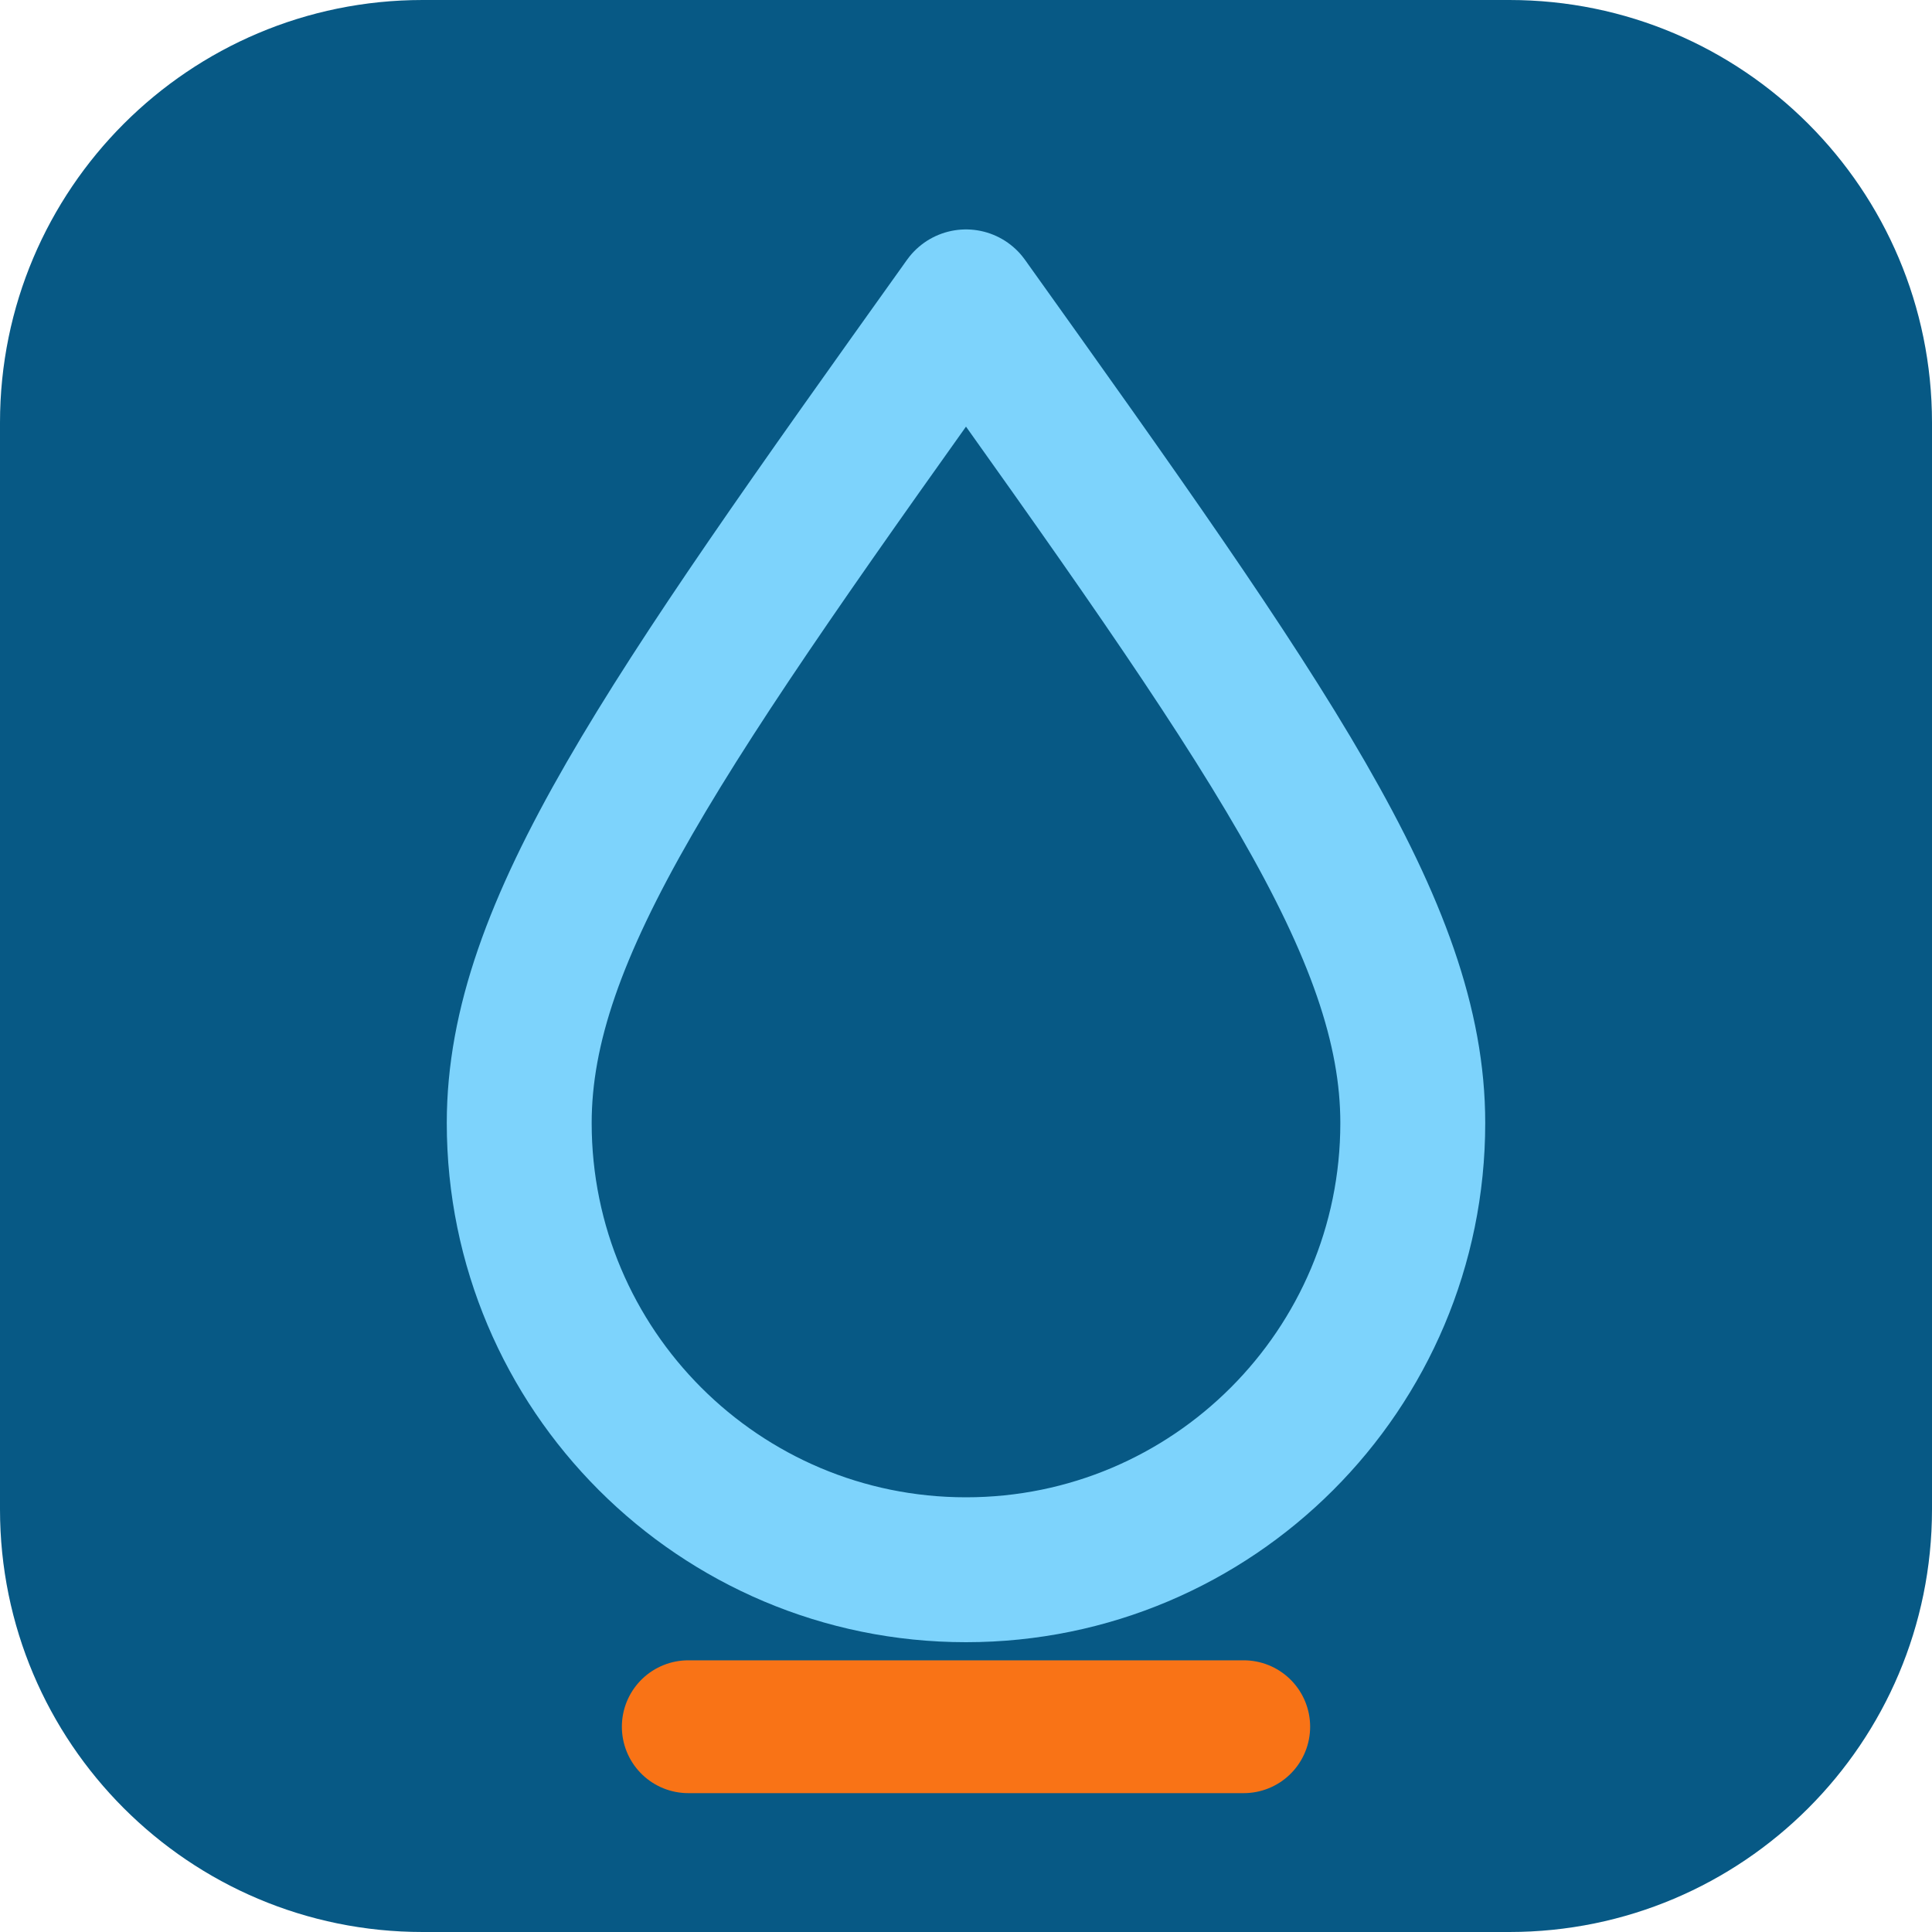
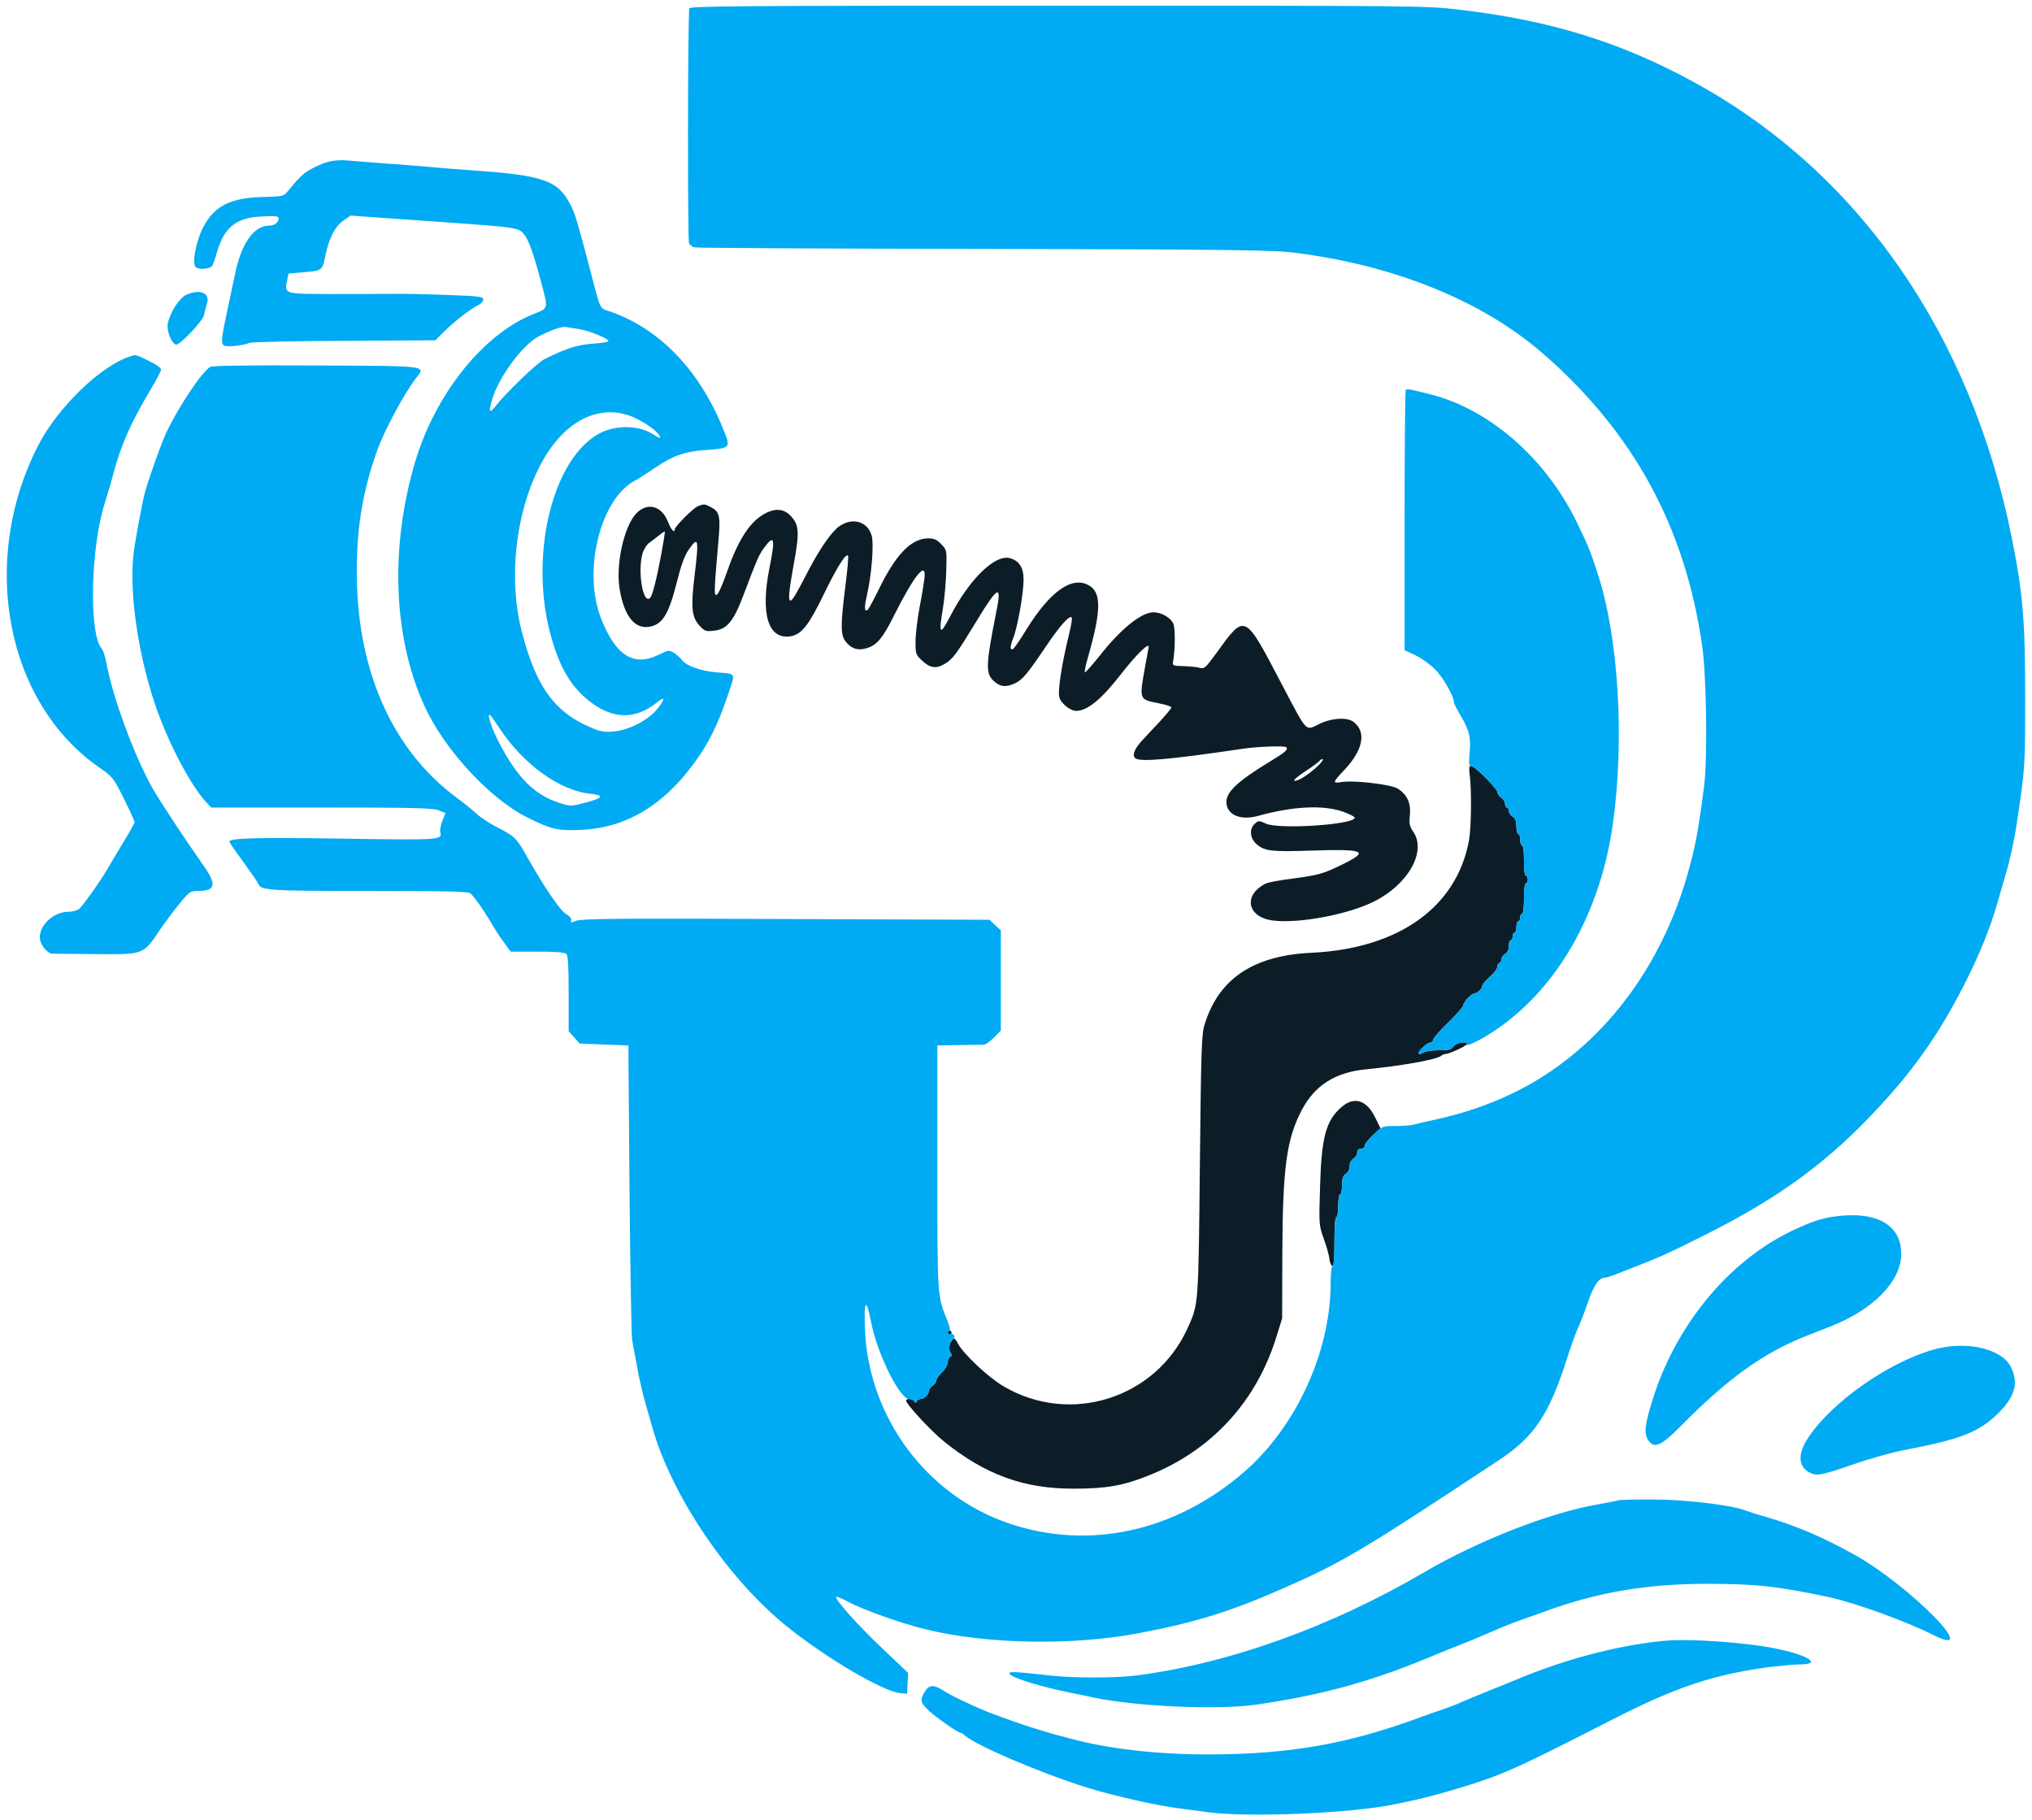
- <svg xmlns="http://www.w3.org/2000/svg" viewBox="0 0 32 32" role="img" aria-label="Dégorgement Richard">
-   <rect width="32" height="32" rx="7" fill="#075985" />
-   <path d="M16 5c5 7 7.4 10.4 7.4 13.6A7.4 7.4 0 0 1 16 26a7.4 7.4 0 0 1-7.4-7.4C8.6 15.4 11 12 16 5z" fill="none" stroke="#7dd3fc" stroke-width="2.4" stroke-linejoin="round" />
-   <path d="M11.4 28.6h9.2" fill="none" stroke="#f97316" stroke-width="2.2" stroke-linecap="round" />
+ <svg xmlns="http://www.w3.org/2000/svg" viewBox="0 0 10720 9600" role="img" aria-label="Déboucheur Richard en Bretagne">
+   <g transform="translate(0,9600) scale(1,-1)">
+     <path fill="#0d1d28" d="M3682 6930 c-24 -10 -122 -107 -122 -122 0 -23 -20 -3 -35 37 -33 86 -107 108 -167 48 -65 -66 -111 -270 -89 -401 23 -138 77 -209 152 -199 73 10 106 63 150 237 21 85 40 137 60 167 54 78 57 65 33 -137 -20 -163 -15 -216 27 -261 27 -29 33 -31 75 -26 69 7 103 48 154 182 76 200 82 215 111 255 54 74 60 51 29 -103 -50 -248 -7 -385 114 -363 56 11 94 60 172 221 70 144 116 217 128 204 3 -3 -3 -75 -14 -160 -26 -205 -26 -259 1 -293 30 -38 63 -49 109 -36 54 15 86 51 147 174 108 215 172 292 160 194 -3 -24 -14 -92 -26 -153 -11 -60 -21 -141 -21 -179 0 -66 1 -70 36 -102 41 -39 74 -43 120 -15 41 25 60 51 163 220 118 195 138 203 106 48 -54 -272 -56 -318 -14 -358 35 -33 66 -36 115 -13 39 19 64 49 162 194 74 110 126 168 136 152 3 -5 -3 -43 -13 -83 -37 -150 -61 -297 -53 -334 6 -33 57 -75 89 -75 60 0 135 62 238 195 77 99 147 168 145 143 0 -2 -7 -41 -16 -88 -35 -198 -38 -188 74 -211 34 -7 62 -16 62 -21 0 -4 -28 -38 -62 -75 -35 -37 -78 -83 -96 -103 -38 -41 -51 -78 -31 -91 30 -19 186 -5 564 51 81 12 222 17 231 8 11 -12 -6 -27 -89 -77 -165 -100 -227 -158 -227 -211 0 -68 73 -100 167 -74 185 51 342 59 449 22 35 -13 63 -27 61 -33 -12 -36 -399 -61 -468 -30 -37 17 -40 17 -59 0 -31 -28 -26 -78 10 -109 43 -36 79 -40 287 -33 281 9 308 -2 171 -70 -107 -53 -130 -59 -271 -78 -65 -8 -128 -20 -140 -26 -121 -62 -97 -178 39 -195 138 -17 397 32 534 101 179 90 277 263 206 367 -20 29 -23 44 -18 88 6 65 -15 110 -66 141 -39 22 -237 45 -299 33 -44 -8 -42 0 18 63 100 106 119 200 51 254 -34 27 -116 22 -182 -10 -75 -36 -60 -52 -195 204 -202 386 -194 382 -350 167 -55 -75 -62 -82 -85 -75 -14 4 -52 8 -85 9 -53 1 -60 3 -57 20 12 63 13 178 2 204 -13 31 -63 60 -104 60 -65 0 -173 -87 -286 -231 -40 -50 -74 -88 -77 -86 -2 3 4 36 15 74 73 253 74 351 3 387 -89 47 -203 -36 -327 -236 -31 -51 -62 -96 -68 -100 -18 -12 -19 10 -1 55 23 56 55 237 55 310 0 64 -24 100 -74 113 -78 19 -211 -111 -311 -303 -57 -110 -64 -102 -40 42 8 50 16 138 17 197 3 106 3 107 -26 137 -24 25 -38 31 -70 31 -89 -1 -169 -84 -258 -265 -27 -55 -53 -104 -58 -109 -20 -20 -22 7 -6 76 24 105 37 267 25 311 -21 76 -100 100 -171 51 -40 -28 -100 -114 -158 -224 -71 -137 -87 -164 -99 -168 -14 -5 -9 51 14 178 34 183 32 220 -14 269 -39 41 -90 42 -152 2 -71 -45 -132 -145 -188 -310 -20 -57 -42 -106 -50 -109 -15 -5 -14 20 9 283 12 133 7 156 -42 181 -31 16 -34 16 -66 4z m-192 -246 c-25 -136 -48 -226 -60 -238 -37 -37 -67 134 -41 232 7 24 22 49 37 59 14 10 37 28 52 40 15 12 28 20 29 19 2 -1 -6 -52 -17 -112z m3450 -1136 c-51 -44 -96 -71 -112 -66 -6 2 19 23 55 47 36 23 71 49 78 57 6 8 15 12 18 8 3 -3 -14 -24 -39 -46z M7754 5508 c10 -76 8 -273 -4 -340 -64 -353 -371 -572 -830 -594 -310 -14 -494 -139 -567 -385 -14 -46 -17 -154 -23 -739 -8 -744 -6 -727 -66 -859 -169 -369 -618 -510 -968 -305 -81 47 -214 172 -242 226 -18 35 -26 35 -41 2 -9 -20 -9 -30 0 -46 9 -16 9 -22 0 -25 -7 -3 -13 -16 -13 -29 0 -13 -13 -36 -30 -52 -16 -16 -30 -36 -30 -43 0 -8 -9 -21 -20 -29 -11 -8 -20 -20 -20 -28 0 -18 -25 -42 -43 -42 -9 0 -18 -6 -21 -12 -5 -10 -7 -10 -12 0 -6 13 -44 17 -44 4 0 -19 133 -162 200 -216 217 -175 422 -250 685 -249 173 0 262 16 396 70 333 133 570 392 675 738 l28 90 1 340 c2 455 22 605 102 758 69 132 177 200 338 216 194 19 377 52 399 72 6 5 15 9 22 9 19 0 114 44 114 53 0 17 -60 6 -72 -13 -11 -17 -24 -20 -76 -20 -34 0 -71 -5 -82 -12 -10 -7 -22 -10 -25 -6 -9 8 43 58 60 58 8 0 15 6 15 14 0 8 36 49 80 92 44 42 80 84 80 91 0 17 44 63 60 63 15 0 40 25 40 40 0 7 18 28 40 47 22 20 40 44 40 54 0 11 5 19 10 19 6 0 10 8 10 18 0 9 9 23 20 30 13 8 20 23 20 42 0 17 5 30 10 30 6 0 10 9 10 20 0 11 5 20 10 20 6 0 10 14 10 30 0 17 5 30 10 30 6 0 10 9 10 20 0 11 5 20 10 20 6 0 10 33 10 80 0 47 4 80 10 80 6 0 10 9 10 20 0 11 -4 20 -10 20 -6 0 -10 33 -10 80 0 47 -4 80 -10 80 -5 0 -10 14 -10 30 0 17 -4 30 -10 30 -5 0 -10 18 -10 40 0 29 -5 43 -20 52 -11 7 -20 21 -20 30 0 10 -4 18 -10 18 -5 0 -10 9 -10 20 0 11 -9 25 -20 32 -11 7 -20 20 -20 28 0 19 -120 140 -139 140 -11 0 -12 -12 -7 -52z M7075 3758 c-80 -70 -104 -159 -111 -421 -6 -195 -6 -199 19 -270 15 -40 28 -87 30 -106 2 -19 9 -37 15 -39 9 -3 12 30 12 127 0 81 4 131 10 131 6 0 10 27 10 60 0 33 4 60 10 60 6 0 10 21 10 48 0 36 5 50 20 60 12 7 20 23 20 40 0 16 8 32 20 40 11 7 20 21 20 32 0 13 7 20 20 20 12 0 20 7 20 16 0 9 19 33 41 54 l42 38 -27 55 c-45 95 -113 116 -181 55z M5000 2570 c0 -5 5 -10 10 -10 6 0 10 5 10 10 0 6 -4 10 -10 10 -5 0 -10 -4 -10 -10z" />
+     <path fill="#00abf3" d="M3637 9556 c-9 -22 -10 -1219 -2 -1239 4 -9 17 -19 29 -22 11 -3 701 -7 1531 -8 1310 -3 1527 -6 1635 -20 530 -67 990 -254 1310 -532 478 -416 751 -917 840 -1543 23 -161 29 -594 10 -739 -30 -238 -48 -329 -91 -478 -150 -516 -481 -929 -912 -1139 -133 -65 -277 -113 -432 -146 -33 -7 -73 -16 -89 -21 -16 -5 -62 -9 -102 -9 -72 0 -72 0 -118 -45 -25 -24 -46 -51 -46 -60 0 -8 -9 -15 -20 -15 -13 0 -20 -7 -20 -20 0 -11 -9 -25 -20 -32 -12 -8 -20 -24 -20 -40 0 -17 -8 -33 -20 -40 -15 -10 -20 -24 -20 -60 0 -27 -4 -48 -10 -48 -6 0 -10 -27 -10 -60 0 -33 -4 -60 -10 -60 -6 0 -10 -50 -10 -130 0 -80 -4 -130 -10 -130 -6 0 -10 -36 -10 -87 0 -365 -183 -762 -459 -1000 -364 -314 -818 -412 -1239 -269 -435 148 -741 561 -759 1026 -6 152 7 168 32 38 32 -167 151 -408 201 -408 12 0 25 -6 28 -12 5 -11 7 -11 12 0 3 6 12 12 21 12 18 0 43 24 43 42 0 8 9 20 20 28 11 8 20 21 20 29 0 7 14 27 30 43 17 16 30 39 30 52 0 13 6 26 12 29 10 3 10 9 1 25 -12 20 2 72 19 72 4 0 5 6 2 14 -3 8 -12 12 -20 9 -8 -3 -14 0 -14 6 0 6 4 11 10 11 5 0 0 24 -12 53 -54 133 -53 123 -53 812 l0 640 115 2 c63 1 122 2 131 2 9 1 33 18 53 38 l36 37 0 264 0 264 -30 28 -30 28 -1072 4 c-872 4 -1079 2 -1107 -9 -28 -11 -32 -11 -28 1 4 9 -6 22 -26 34 -32 18 -121 150 -209 307 -51 92 -64 104 -153 150 -42 21 -90 53 -108 70 -18 17 -67 57 -109 88 -328 243 -515 648 -525 1142 -6 257 27 466 107 689 37 104 143 301 203 379 54 70 79 66 -523 69 -349 2 -548 -1 -560 -7 -43 -23 -169 -211 -234 -350 -29 -63 -104 -275 -117 -335 -9 -39 -35 -175 -49 -261 -34 -197 9 -535 105 -826 67 -201 188 -433 273 -525 l26 -28 583 0 c488 0 589 -2 618 -15 l35 -14 -16 -41 c-9 -22 -14 -49 -11 -60 11 -41 0 -42 -510 -34 -462 7 -603 3 -603 -16 0 -4 33 -52 73 -106 40 -55 76 -107 80 -117 13 -34 52 -37 581 -37 403 0 526 -3 537 -12 20 -16 77 -98 114 -163 16 -27 44 -71 64 -97 l35 -48 141 0 c96 0 145 -4 153 -12 9 -9 12 -69 12 -210 l0 -198 29 -32 29 -33 129 -5 128 -5 6 -760 c4 -418 10 -776 14 -795 4 -19 15 -82 26 -140 10 -58 30 -145 45 -195 14 -49 29 -103 34 -120 101 -362 400 -805 713 -1056 206 -166 509 -344 598 -351 l34 -3 3 55 3 55 -136 129 c-131 124 -253 261 -243 272 3 3 30 -8 59 -24 82 -44 279 -114 412 -147 325 -79 774 -87 1127 -20 299 57 479 113 757 235 318 140 406 192 1140 677 189 125 266 241 363 546 17 54 41 121 54 150 14 29 38 93 55 142 30 87 57 125 88 125 8 0 35 9 61 19 26 11 76 30 112 44 114 44 171 70 358 164 397 200 651 387 919 678 195 210 326 402 459 668 67 133 124 274 158 392 14 50 35 119 45 155 25 83 48 190 61 277 44 298 44 292 44 668 0 401 -12 544 -70 835 -216 1077 -806 1927 -1669 2402 -388 214 -769 332 -1248 387 -175 21 -221 21 -2117 21 -1656 0 -1939 -2 -1943 -14z M1729 8746 c-25 -7 -66 -25 -92 -40 -41 -24 -60 -43 -125 -122 -15 -18 -30 -21 -117 -23 -174 -3 -260 -44 -320 -154 -38 -69 -63 -190 -44 -214 16 -18 79 -13 90 7 4 8 16 41 25 74 38 128 101 178 234 184 73 4 90 2 90 -10 0 -21 -21 -38 -48 -38 -85 0 -152 -97 -185 -270 -3 -14 -19 -90 -36 -169 -35 -163 -37 -187 -16 -195 19 -7 103 2 130 15 11 5 237 10 501 11 l481 3 44 44 c53 53 147 126 183 142 14 7 26 20 26 29 0 15 -21 18 -189 24 -104 4 -233 7 -288 6 -54 -1 -200 -1 -325 -1 -254 1 -247 -1 -233 74 l7 34 81 7 c96 8 98 9 113 85 19 94 51 156 95 187 l39 27 162 -12 c90 -6 226 -16 303 -21 430 -31 423 -29 455 -74 22 -30 48 -104 85 -246 38 -139 38 -136 -34 -164 -268 -103 -526 -425 -632 -786 -133 -452 -114 -926 51 -1286 105 -229 345 -488 541 -586 127 -63 160 -71 282 -66 252 11 458 141 631 398 63 95 106 190 160 355 24 73 25 71 -72 78 -88 7 -169 37 -189 71 -5 7 -21 21 -36 31 -27 17 -29 17 -82 -9 -133 -65 -228 -4 -305 194 -97 252 -2 631 182 726 16 8 64 39 108 69 90 61 152 83 260 91 137 10 137 9 94 114 -125 308 -334 525 -593 616 -61 21 -50 -2 -110 229 -65 247 -75 281 -98 328 -66 134 -140 161 -503 187 -80 6 -192 14 -250 20 -58 5 -168 14 -245 19 -77 6 -162 13 -190 15 -27 3 -71 -1 -96 -8z m1325 -882 c52 -7 156 -50 156 -63 0 -5 -37 -11 -82 -14 -81 -5 -148 -27 -258 -83 -35 -17 -202 -178 -253 -243 -34 -44 -40 -38 -23 24 31 117 160 294 247 340 65 34 124 54 144 50 11 -2 42 -7 69 -11z m301 -471 c62 -31 112 -68 125 -93 8 -15 0 -13 -41 13 -69 42 -183 45 -264 7 -262 -125 -391 -663 -263 -1095 42 -140 89 -224 164 -295 131 -122 263 -136 385 -39 42 33 49 29 22 -11 -68 -101 -239 -167 -336 -130 -216 83 -317 216 -396 525 -96 379 18 872 248 1064 110 92 239 111 356 54z m-721 -1633 c127 -192 317 -330 479 -347 77 -8 69 -23 -25 -47 -75 -20 -78 -20 -135 -2 -133 42 -224 133 -322 322 -37 72 -61 144 -48 144 3 0 26 -32 51 -70z M983 8045 c-36 -15 -87 -95 -98 -152 -7 -37 19 -103 43 -111 18 -6 140 122 148 155 3 15 10 43 16 62 17 56 -35 78 -109 46z M690 7721 c-154 -47 -382 -266 -486 -466 -315 -608 -176 -1356 316 -1701 76 -53 78 -56 134 -168 31 -62 56 -118 56 -123 0 -5 -30 -59 -67 -119 -36 -60 -71 -118 -77 -129 -32 -57 -132 -198 -150 -211 -11 -7 -36 -14 -56 -14 -75 0 -150 -67 -150 -135 0 -36 38 -85 67 -86 10 0 112 -1 228 -2 257 -2 250 -5 342 133 21 30 63 88 96 128 56 69 60 72 102 72 92 0 99 34 30 132 -98 139 -235 347 -272 413 -98 176 -208 476 -242 659 -6 33 -17 66 -25 75 -68 79 -58 538 18 771 13 41 34 111 45 155 41 152 92 267 202 451 27 45 49 88 49 95 0 8 -28 28 -62 44 -78 37 -68 35 -98 26z M7416 7543 c-3 -3 -6 -314 -6 -690 l0 -683 58 -27 c31 -15 77 -48 102 -73 42 -41 100 -143 100 -173 0 -7 16 -39 35 -71 46 -77 56 -117 48 -198 -5 -55 -3 -68 8 -68 19 0 139 -121 139 -140 0 -9 9 -21 20 -28 11 -7 20 -21 20 -32 0 -11 5 -20 10 -20 6 0 10 -8 10 -18 0 -9 9 -23 20 -30 15 -9 20 -23 20 -52 0 -22 5 -40 10 -40 6 0 10 -13 10 -30 0 -16 5 -30 10 -30 6 0 10 -33 10 -80 0 -47 4 -80 10 -80 6 0 10 -9 10 -20 0 -11 -4 -20 -10 -20 -6 0 -10 -33 -10 -80 0 -47 -4 -80 -10 -80 -5 0 -10 -9 -10 -20 0 -11 -4 -20 -10 -20 -5 0 -10 -13 -10 -30 0 -16 -4 -30 -10 -30 -5 0 -10 -9 -10 -20 0 -11 -4 -20 -10 -20 -5 0 -10 -13 -10 -30 0 -19 -7 -34 -20 -42 -11 -7 -20 -21 -20 -30 0 -10 -4 -18 -10 -18 -5 0 -10 -8 -10 -19 0 -10 -18 -34 -40 -54 -22 -19 -40 -40 -40 -47 0 -15 -25 -40 -40 -40 -16 0 -60 -46 -60 -63 0 -7 -36 -49 -80 -91 -44 -43 -80 -84 -80 -92 0 -8 -7 -14 -15 -14 -17 0 -69 -50 -60 -58 3 -4 15 -1 25 6 11 7 48 12 82 12 52 0 65 3 76 20 13 21 72 29 72 9 0 -6 30 6 68 27 369 205 630 629 701 1139 62 442 30 978 -78 1312 -42 130 -52 154 -114 281 -163 334 -457 591 -767 671 -111 28 -126 31 -134 24z M9660 3180 c-62 -10 -131 -35 -225 -82 -320 -160 -587 -484 -710 -861 -48 -149 -54 -199 -29 -235 31 -45 65 -31 167 71 254 258 442 392 672 482 39 15 95 37 125 49 225 89 370 238 370 382 0 158 -139 231 -370 194z M10195 2479 c-238 -69 -531 -276 -655 -462 -57 -85 -55 -153 7 -185 36 -20 65 -14 227 42 94 33 209 65 293 81 274 52 375 92 471 186 93 91 113 163 70 249 -50 98 -241 140 -413 89z M8539 1686 c-2 -2 -49 -11 -104 -21 -250 -41 -637 -192 -920 -358 -495 -290 -1036 -484 -1525 -546 -99 -13 -322 -13 -435 -1 -215 24 -241 24 -227 8 17 -21 168 -67 317 -97 28 -5 84 -17 125 -26 230 -48 660 -66 860 -37 360 53 621 126 955 268 17 7 66 27 110 44 77 31 100 40 175 73 50 22 141 58 170 67 14 5 62 22 107 38 276 102 539 147 858 147 257 0 369 -12 643 -70 141 -31 405 -126 554 -201 258 -130 -122 257 -414 422 -168 94 -312 156 -478 204 -41 11 -86 26 -99 31 -70 29 -320 59 -492 59 -97 0 -178 -2 -180 -4z M8775 944 c-243 -24 -517 -96 -775 -204 -41 -17 -109 -45 -150 -61 -41 -17 -88 -36 -105 -43 -16 -7 -43 -19 -60 -26 -16 -7 -48 -18 -70 -26 -22 -7 -78 -27 -125 -44 -378 -140 -689 -194 -1110 -195 -276 0 -531 29 -735 84 -16 5 -50 14 -75 20 -72 20 -171 51 -227 72 -29 10 -79 28 -110 40 -69 25 -218 95 -253 119 -51 34 -78 34 -100 -2 -28 -46 -25 -59 18 -100 37 -36 155 -118 168 -118 4 0 15 -6 23 -14 60 -54 398 -198 646 -276 139 -43 364 -94 483 -109 42 -6 113 -15 157 -21 216 -28 747 -6 978 41 29 6 71 15 94 20 70 14 222 56 323 89 174 56 259 95 730 336 337 173 541 241 834 280 60 7 133 14 162 14 113 0 52 45 -111 80 -157 35 -473 58 -610 44z" />
+   </g>
</svg>
